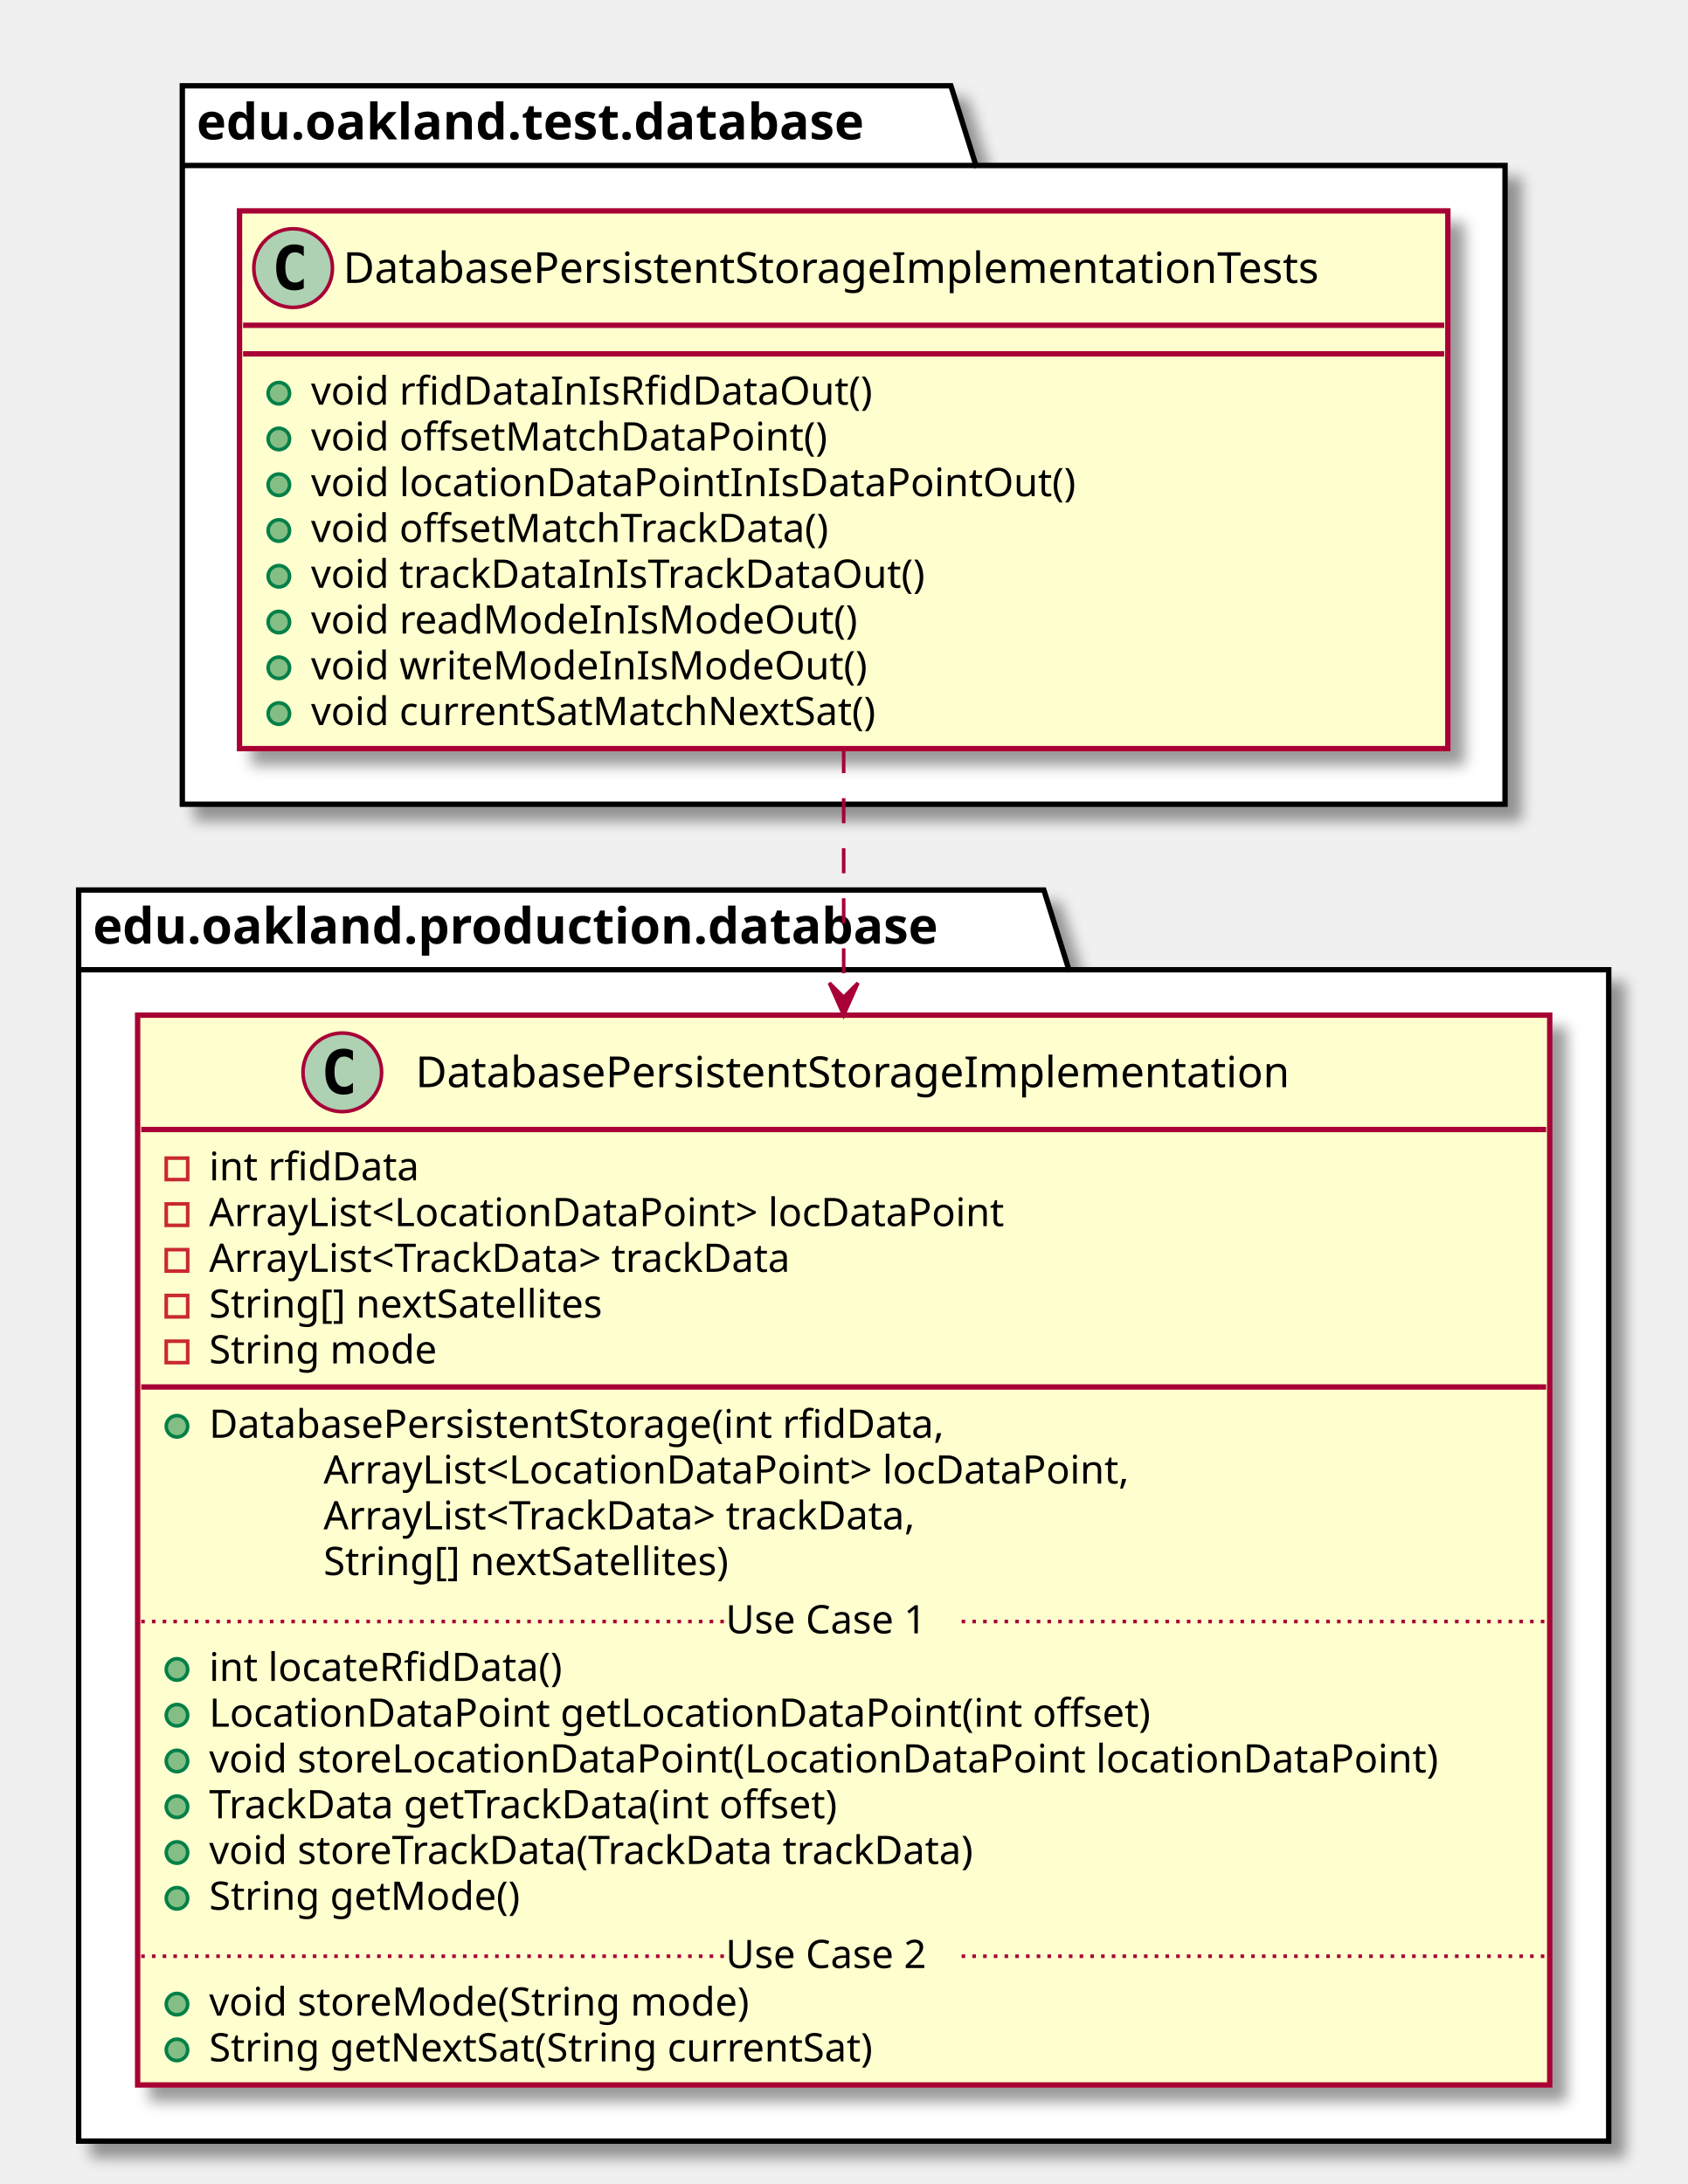
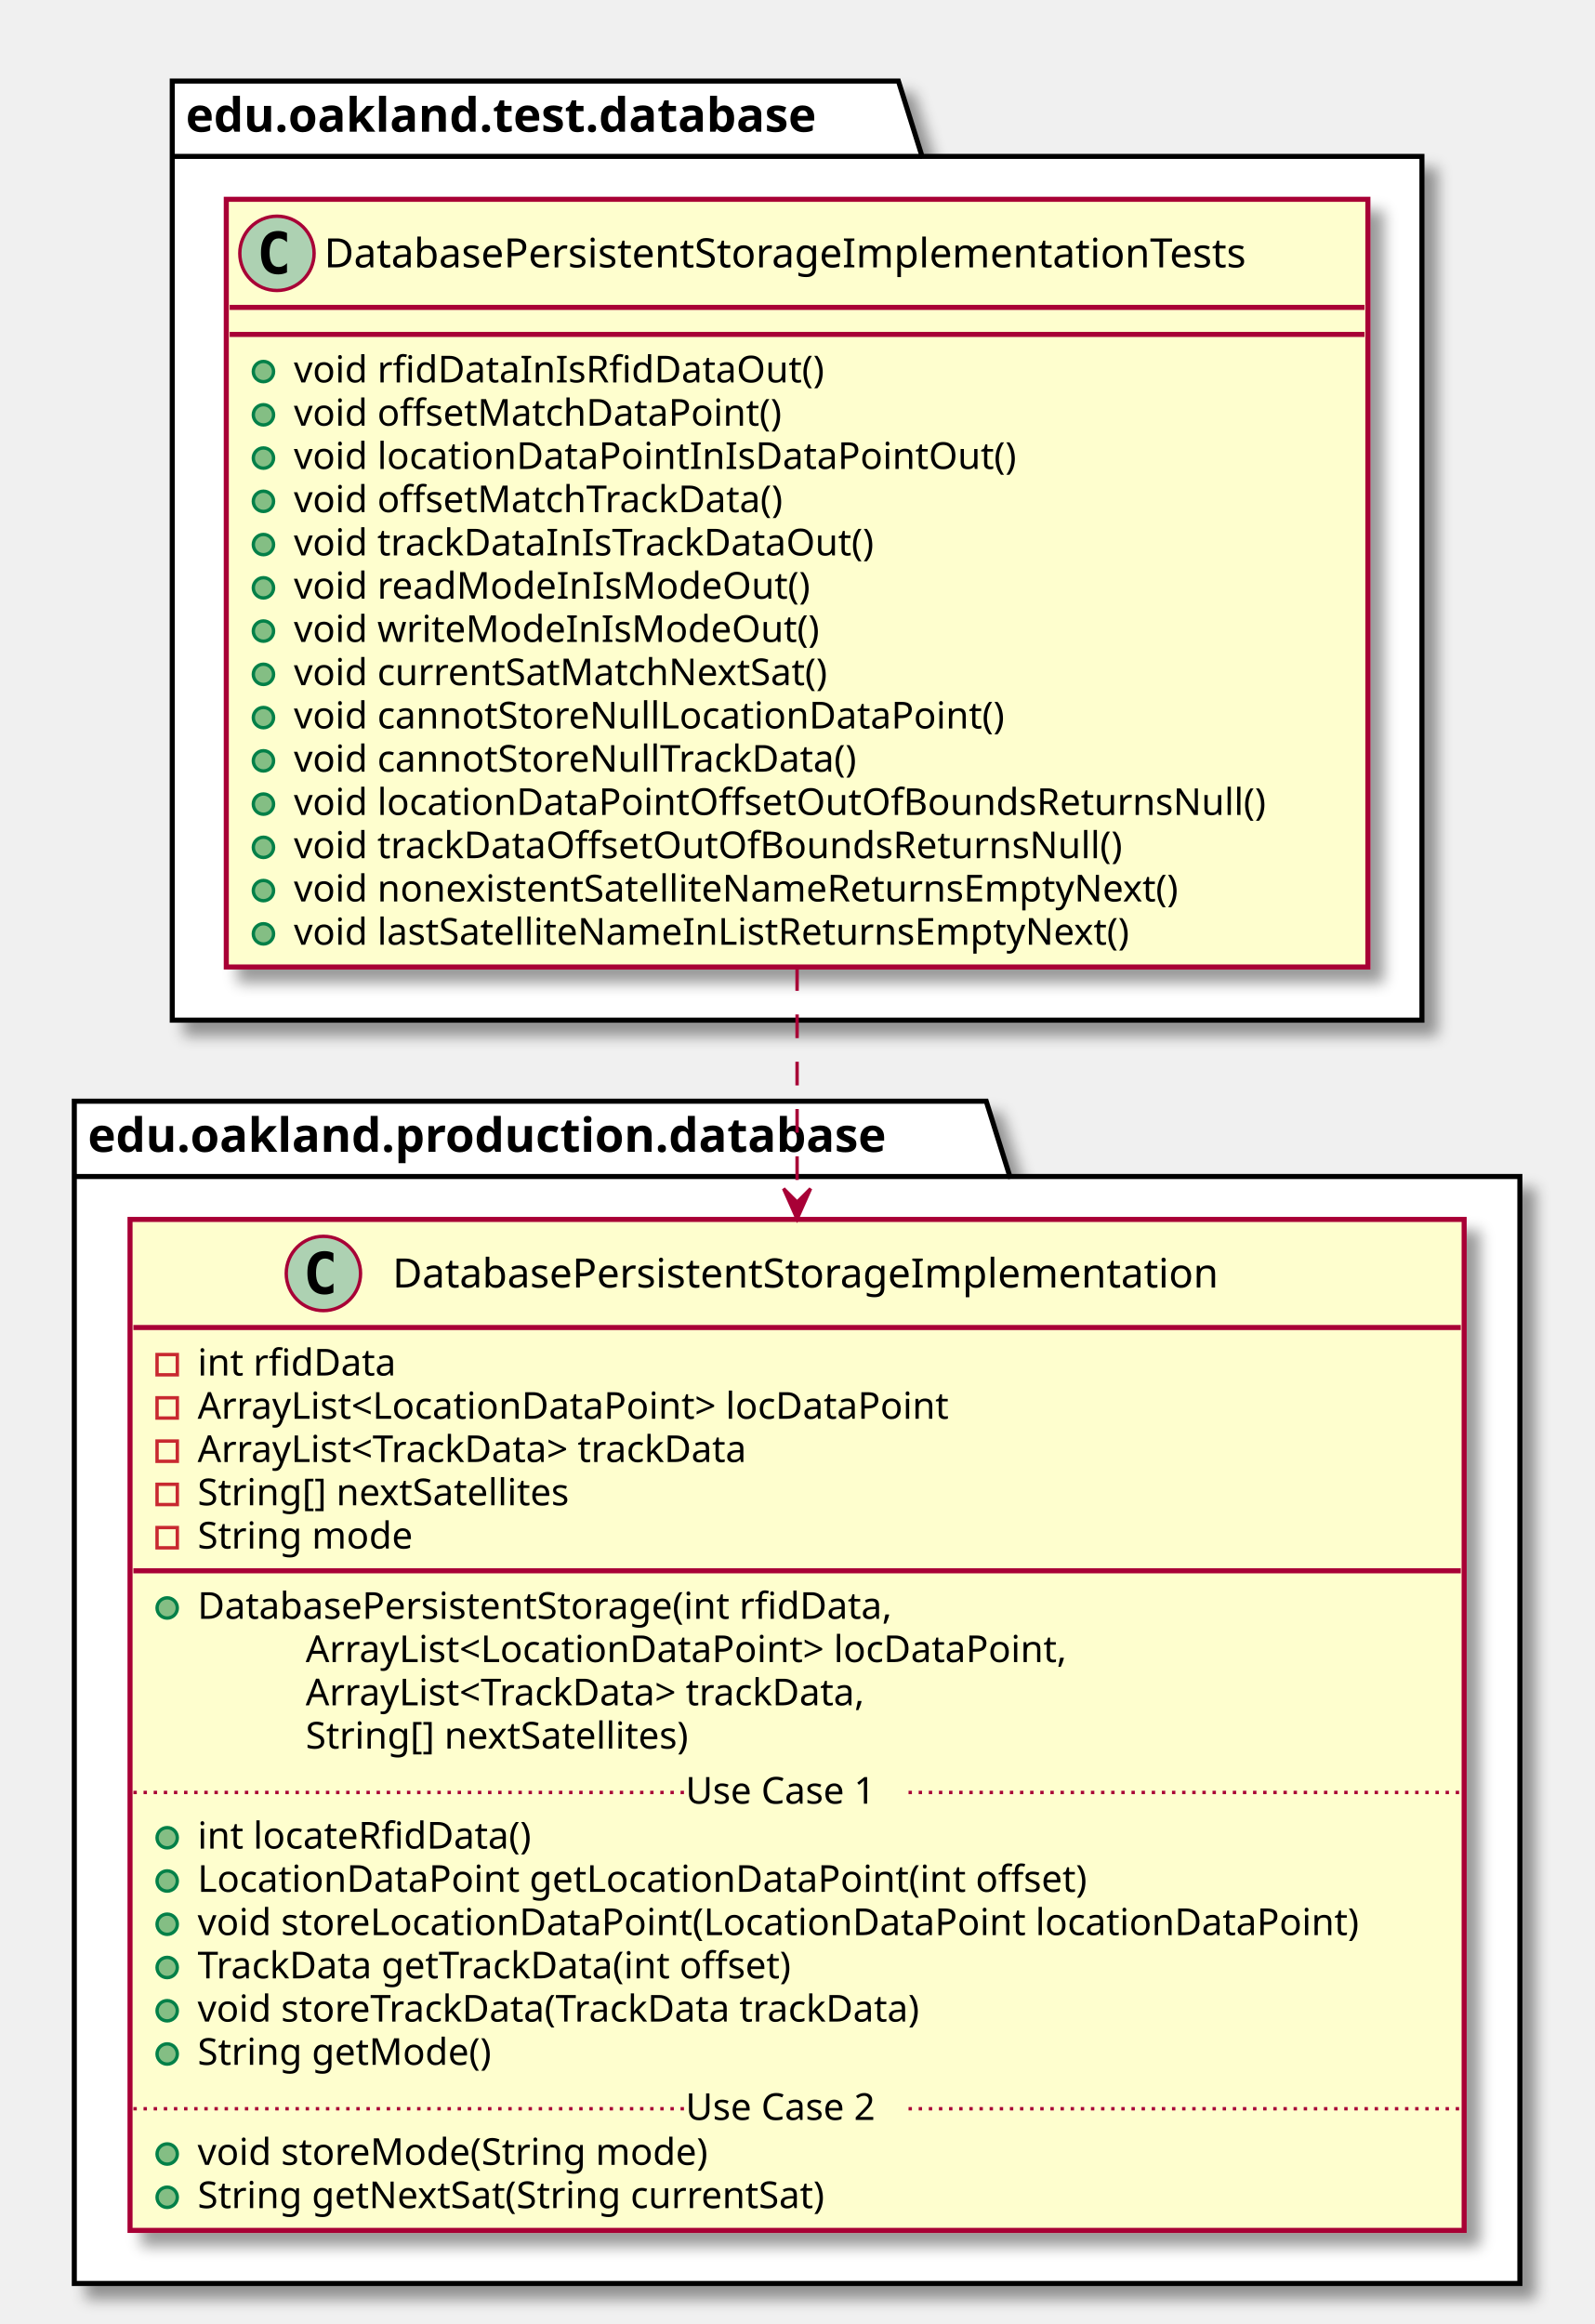
- <svg xmlns="http://www.w3.org/2000/svg" contentScriptType="application/ecmascript" contentStyleType="text/css" height="611px" preserveAspectRatio="none" style="width:472px;height:611px;" version="1.1" viewBox="0 0 472 611" width="472px" zoomAndPan="magnify">
+ <svg xmlns="http://www.w3.org/2000/svg" contentScriptType="application/ecmascript" contentStyleType="text/css" height="688px" preserveAspectRatio="none" style="width:472px;height:688px;" version="1.1" viewBox="0 0 472 688" width="472px" zoomAndPan="magnify">
  <defs>
-     <filter height="300%" id="f5act52hqda72" width="300%" x="-1" y="-1">
+     <filter height="300%" id="f1oft1pf5tgezs" width="300%" x="-1" y="-1">
      <feGaussianBlur result="blurOut" stdDeviation="2.0" />
      <feColorMatrix in="blurOut" result="blurOut2" type="matrix" values="0 0 0 0 0 0 0 0 0 0 0 0 0 0 0 0 0 0 .4 0" />
      <feOffset dx="4.0" dy="4.0" in="blurOut2" result="blurOut3" />
      <feBlend in="SourceGraphic" in2="blurOut3" mode="normal" />
    </filter>
  </defs>
  <g>
-     <polygon fill="#FFFFFF" filter="url(#f5act52hqda72)" points="51,24,266,24,273,46.297,421,46.297,421,225,51,225,51,24" style="stroke: #000000; stroke-width: 1.5;" />
+     <polygon fill="#FFFFFF" filter="url(#f1oft1pf5tgezs)" points="51,24,266,24,273,46.297,421,46.297,421,302,51,302,51,24" style="stroke: #000000; stroke-width: 1.5;" />
    <line style="stroke: #000000; stroke-width: 1.5;" x1="51" x2="273" y1="46.297" y2="46.297" />
    <text fill="#000000" font-family="sans-serif" font-size="14" font-weight="bold" lengthAdjust="spacingAndGlyphs" textLength="209" x="55" y="38.995">edu.oakland.test.database</text>
-     <polygon fill="#FFFFFF" filter="url(#f5act52hqda72)" points="22,249,292,249,299,271.297,450,271.297,450,599,22,599,22,249" style="stroke: #000000; stroke-width: 1.5;" />
-     <line style="stroke: #000000; stroke-width: 1.5;" x1="22" x2="299" y1="271.297" y2="271.297" />
-     <text fill="#000000" font-family="sans-serif" font-size="14" font-weight="bold" lengthAdjust="spacingAndGlyphs" textLength="264" x="26" y="263.995">edu.oakland.production.database</text>
-     <rect fill="#FEFECE" filter="url(#f5act52hqda72)" height="150.438" id="DatabasePersistentStorageImplementationTests" style="stroke: #A80036; stroke-width: 1.5;" width="338" x="67" y="59" />
+     <polygon fill="#FFFFFF" filter="url(#f1oft1pf5tgezs)" points="22,326,292,326,299,348.297,450,348.297,450,676,22,676,22,326" style="stroke: #000000; stroke-width: 1.5;" />
+     <line style="stroke: #000000; stroke-width: 1.5;" x1="22" x2="299" y1="348.297" y2="348.297" />
+     <text fill="#000000" font-family="sans-serif" font-size="14" font-weight="bold" lengthAdjust="spacingAndGlyphs" textLength="264" x="26" y="340.995">edu.oakland.production.database</text>
+     <rect fill="#FEFECE" filter="url(#f1oft1pf5tgezs)" height="227.266" id="DatabasePersistentStorageImplementationTests" style="stroke: #A80036; stroke-width: 1.5;" width="338" x="67" y="59" />
    <ellipse cx="82" cy="75" fill="#ADD1B2" rx="11" ry="11" style="stroke: #A80036; stroke-width: 1.0;" />
    <path d="M84.969,80.641 Q84.391,80.938 83.75,81.078 Q83.109,81.234 82.406,81.234 Q79.906,81.234 78.578,79.594 Q77.266,77.938 77.266,74.812 Q77.266,71.688 78.578,70.031 Q79.906,68.375 82.406,68.375 Q83.109,68.375 83.75,68.531 Q84.406,68.688 84.969,68.984 L84.969,71.703 Q84.344,71.125 83.75,70.859 Q83.156,70.578 82.531,70.578 Q81.188,70.578 80.5,71.656 Q79.812,72.719 79.812,74.812 Q79.812,76.906 80.5,77.984 Q81.188,79.047 82.531,79.047 Q83.156,79.047 83.75,78.781 Q84.344,78.5 84.969,77.922 L84.969,80.641 Z " />
    <text fill="#000000" font-family="sans-serif" font-size="12" lengthAdjust="spacingAndGlyphs" textLength="306" x="96" y="79.154">DatabasePersistentStorageImplementationTests</text>
    <line style="stroke: #A80036; stroke-width: 1.5;" x1="68" x2="404" y1="91" y2="91" />
    <line style="stroke: #A80036; stroke-width: 1.5;" x1="68" x2="404" y1="99" y2="99" />
    <ellipse cx="78" cy="110" fill="#84BE84" rx="3" ry="3" style="stroke: #038048; stroke-width: 1.0;" />
    <text fill="#000000" font-family="sans-serif" font-size="11" lengthAdjust="spacingAndGlyphs" textLength="167" x="87" y="113.21">void rfidDataInIsRfidDataOut()</text>
    <ellipse cx="78" cy="122.805" fill="#84BE84" rx="3" ry="3" style="stroke: #038048; stroke-width: 1.0;" />
    <text fill="#000000" font-family="sans-serif" font-size="11" lengthAdjust="spacingAndGlyphs" textLength="155" x="87" y="126.015">void offsetMatchDataPoint()</text>
    <ellipse cx="78" cy="135.609" fill="#84BE84" rx="3" ry="3" style="stroke: #038048; stroke-width: 1.0;" />
    <text fill="#000000" font-family="sans-serif" font-size="11" lengthAdjust="spacingAndGlyphs" textLength="227" x="87" y="138.82">void locationDataPointInIsDataPointOut()</text>
    <ellipse cx="78" cy="148.414" fill="#84BE84" rx="3" ry="3" style="stroke: #038048; stroke-width: 1.0;" />
    <text fill="#000000" font-family="sans-serif" font-size="11" lengthAdjust="spacingAndGlyphs" textLength="158" x="87" y="151.625">void offsetMatchTrackData()</text>
    <ellipse cx="78" cy="161.219" fill="#84BE84" rx="3" ry="3" style="stroke: #038048; stroke-width: 1.0;" />
    <text fill="#000000" font-family="sans-serif" font-size="11" lengthAdjust="spacingAndGlyphs" textLength="186" x="87" y="164.429">void trackDataInIsTrackDataOut()</text>
    <ellipse cx="78" cy="174.023" fill="#84BE84" rx="3" ry="3" style="stroke: #038048; stroke-width: 1.0;" />
    <text fill="#000000" font-family="sans-serif" font-size="11" lengthAdjust="spacingAndGlyphs" textLength="161" x="87" y="177.234">void readModeInIsModeOut()</text>
    <ellipse cx="78" cy="186.828" fill="#84BE84" rx="3" ry="3" style="stroke: #038048; stroke-width: 1.0;" />
    <text fill="#000000" font-family="sans-serif" font-size="11" lengthAdjust="spacingAndGlyphs" textLength="163" x="87" y="190.039">void writeModeInIsModeOut()</text>
    <ellipse cx="78" cy="199.633" fill="#84BE84" rx="3" ry="3" style="stroke: #038048; stroke-width: 1.0;" />
    <text fill="#000000" font-family="sans-serif" font-size="11" lengthAdjust="spacingAndGlyphs" textLength="172" x="87" y="202.843">void currentSatMatchNextSat()</text>
-     <rect fill="#FEFECE" filter="url(#f5act52hqda72)" height="299.289" id="DatabasePersistentStorageImplementation" style="stroke: #A80036; stroke-width: 1.5;" width="395" x="38.5" y="284" />
-     <ellipse cx="95.75" cy="300" fill="#ADD1B2" rx="11" ry="11" style="stroke: #A80036; stroke-width: 1.0;" />
-     <path d="M98.719,305.641 Q98.141,305.938 97.5,306.078 Q96.859,306.234 96.156,306.234 Q93.656,306.234 92.328,304.594 Q91.016,302.938 91.016,299.812 Q91.016,296.688 92.328,295.031 Q93.656,293.375 96.156,293.375 Q96.859,293.375 97.5,293.531 Q98.156,293.688 98.719,293.984 L98.719,296.703 Q98.094,296.125 97.5,295.859 Q96.906,295.578 96.281,295.578 Q94.938,295.578 94.25,296.656 Q93.562,297.719 93.562,299.812 Q93.562,301.906 94.25,302.984 Q94.938,304.047 96.281,304.047 Q96.906,304.047 97.5,303.781 Q98.094,303.5 98.719,302.922 L98.719,305.641 Z " />
-     <text fill="#000000" font-family="sans-serif" font-size="12" lengthAdjust="spacingAndGlyphs" textLength="272" x="116.25" y="304.154">DatabasePersistentStorageImplementation</text>
-     <line style="stroke: #A80036; stroke-width: 1.5;" x1="39.5" x2="432.5" y1="316" y2="316" />
-     <rect fill="none" height="6" style="stroke: #C82930; stroke-width: 1.0;" width="6" x="46.5" y="324" />
-     <text fill="#000000" font-family="sans-serif" font-size="11" lengthAdjust="spacingAndGlyphs" textLength="63" x="58.5" y="330.21">int rfidData</text>
-     <rect fill="none" height="6" style="stroke: #C82930; stroke-width: 1.0;" width="6" x="46.5" y="336.805" />
-     <text fill="#000000" font-family="sans-serif" font-size="11" lengthAdjust="spacingAndGlyphs" textLength="243" x="58.5" y="343.015">ArrayList&lt;LocationDataPoint&gt; locDataPoint</text>
-     <rect fill="none" height="6" style="stroke: #C82930; stroke-width: 1.0;" width="6" x="46.5" y="349.609" />
-     <text fill="#000000" font-family="sans-serif" font-size="11" lengthAdjust="spacingAndGlyphs" textLength="183" x="58.5" y="355.82">ArrayList&lt;TrackData&gt; trackData</text>
-     <rect fill="none" height="6" style="stroke: #C82930; stroke-width: 1.0;" width="6" x="46.5" y="362.414" />
-     <text fill="#000000" font-family="sans-serif" font-size="11" lengthAdjust="spacingAndGlyphs" textLength="123" x="58.5" y="368.625">String[] nextSatellites</text>
-     <rect fill="none" height="6" style="stroke: #C82930; stroke-width: 1.0;" width="6" x="46.5" y="375.219" />
-     <text fill="#000000" font-family="sans-serif" font-size="11" lengthAdjust="spacingAndGlyphs" textLength="70" x="58.5" y="381.429">String mode</text>
-     <line style="stroke: #A80036; stroke-width: 1.5;" x1="39.5" x2="432.5" y1="388.023" y2="388.023" />
-     <ellipse cx="49.5" cy="399.023" fill="#84BE84" rx="3" ry="3" style="stroke: #038048; stroke-width: 1.0;" />
-     <text fill="#000000" font-family="sans-serif" font-size="11" lengthAdjust="spacingAndGlyphs" textLength="228" x="58.5" y="402.234">DatabasePersistentStorage(int rfidData,</text>
-     <text fill="#000000" font-family="sans-serif" font-size="11" lengthAdjust="spacingAndGlyphs" textLength="247" x="90.5" y="415.039">ArrayList&lt;LocationDataPoint&gt; locDataPoint,</text>
-     <text fill="#000000" font-family="sans-serif" font-size="11" lengthAdjust="spacingAndGlyphs" textLength="187" x="90.5" y="427.843">ArrayList&lt;TrackData&gt; trackData,</text>
-     <text fill="#000000" font-family="sans-serif" font-size="11" lengthAdjust="spacingAndGlyphs" textLength="127" x="90.5" y="440.648">String[] nextSatellites)</text>
-     <ellipse cx="49.5" cy="467.047" fill="#84BE84" rx="3" ry="3" style="stroke: #038048; stroke-width: 1.0;" />
-     <text fill="#000000" font-family="sans-serif" font-size="11" lengthAdjust="spacingAndGlyphs" textLength="107" x="58.5" y="470.257">int locateRfidData()</text>
-     <ellipse cx="49.5" cy="479.852" fill="#84BE84" rx="3" ry="3" style="stroke: #038048; stroke-width: 1.0;" />
-     <text fill="#000000" font-family="sans-serif" font-size="11" lengthAdjust="spacingAndGlyphs" textLength="283" x="58.5" y="483.062">LocationDataPoint getLocationDataPoint(int offset)</text>
-     <ellipse cx="49.5" cy="492.656" fill="#84BE84" rx="3" ry="3" style="stroke: #038048; stroke-width: 1.0;" />
-     <text fill="#000000" font-family="sans-serif" font-size="11" lengthAdjust="spacingAndGlyphs" textLength="369" x="58.5" y="495.867">void storeLocationDataPoint(LocationDataPoint locationDataPoint)</text>
-     <ellipse cx="49.5" cy="505.461" fill="#84BE84" rx="3" ry="3" style="stroke: #038048; stroke-width: 1.0;" />
-     <text fill="#000000" font-family="sans-serif" font-size="11" lengthAdjust="spacingAndGlyphs" textLength="195" x="58.5" y="508.671">TrackData getTrackData(int offset)</text>
-     <ellipse cx="49.5" cy="518.266" fill="#84BE84" rx="3" ry="3" style="stroke: #038048; stroke-width: 1.0;" />
-     <text fill="#000000" font-family="sans-serif" font-size="11" lengthAdjust="spacingAndGlyphs" textLength="237" x="58.5" y="521.476">void storeTrackData(TrackData trackData)</text>
-     <ellipse cx="49.5" cy="531.07" fill="#84BE84" rx="3" ry="3" style="stroke: #038048; stroke-width: 1.0;" />
-     <text fill="#000000" font-family="sans-serif" font-size="11" lengthAdjust="spacingAndGlyphs" textLength="94" x="58.5" y="534.281">String getMode()</text>
-     <line style="stroke: #A80036; stroke-width: 1.0; stroke-dasharray: 1.0,2.0;" x1="39.5" x2="203" y1="453.644" y2="453.644" />
-     <text fill="#000000" font-family="sans-serif" font-size="11" lengthAdjust="spacingAndGlyphs" textLength="66" x="203" y="456.953">Use Case 1</text>
-     <line style="stroke: #A80036; stroke-width: 1.0; stroke-dasharray: 1.0,2.0;" x1="269" x2="432.5" y1="453.644" y2="453.644" />
-     <ellipse cx="49.5" cy="560.68" fill="#84BE84" rx="3" ry="3" style="stroke: #038048; stroke-width: 1.0;" />
-     <text fill="#000000" font-family="sans-serif" font-size="11" lengthAdjust="spacingAndGlyphs" textLength="165" x="58.5" y="563.89">void storeMode(String mode)</text>
-     <ellipse cx="49.5" cy="573.484" fill="#84BE84" rx="3" ry="3" style="stroke: #038048; stroke-width: 1.0;" />
-     <text fill="#000000" font-family="sans-serif" font-size="11" lengthAdjust="spacingAndGlyphs" textLength="206" x="58.5" y="576.695">String getNextSat(String currentSat)</text>
-     <line style="stroke: #A80036; stroke-width: 1.0; stroke-dasharray: 1.0,2.0;" x1="39.5" x2="203" y1="547.277" y2="547.277" />
-     <text fill="#000000" font-family="sans-serif" font-size="11" lengthAdjust="spacingAndGlyphs" textLength="66" x="203" y="550.585">Use Case 2</text>
-     <line style="stroke: #A80036; stroke-width: 1.0; stroke-dasharray: 1.0,2.0;" x1="269" x2="432.5" y1="547.277" y2="547.277" />
-     <path d="M236,209.3 C236,230.59 236,254.62 236,278.83 " fill="none" id="DatabasePersistentStorageImplementationTests-&gt;DatabasePersistentStorageImplementation" style="stroke: #A80036; stroke-width: 1.0; stroke-dasharray: 7.0,7.0;" />
-     <polygon fill="#A80036" points="236,284,240,275,236,279,232,275,236,284" style="stroke: #A80036; stroke-width: 1.0;" />
+     <ellipse cx="78" cy="212.438" fill="#84BE84" rx="3" ry="3" style="stroke: #038048; stroke-width: 1.0;" />
+     <text fill="#000000" font-family="sans-serif" font-size="11" lengthAdjust="spacingAndGlyphs" textLength="226" x="87" y="215.648">void cannotStoreNullLocationDataPoint()</text>
+     <ellipse cx="78" cy="225.242" fill="#84BE84" rx="3" ry="3" style="stroke: #038048; stroke-width: 1.0;" />
+     <text fill="#000000" font-family="sans-serif" font-size="11" lengthAdjust="spacingAndGlyphs" textLength="182" x="87" y="228.453">void cannotStoreNullTrackData()</text>
+     <ellipse cx="78" cy="238.047" fill="#84BE84" rx="3" ry="3" style="stroke: #038048; stroke-width: 1.0;" />
+     <text fill="#000000" font-family="sans-serif" font-size="11" lengthAdjust="spacingAndGlyphs" textLength="309" x="87" y="241.257">void locationDataPointOffsetOutOfBoundsReturnsNull()</text>
+     <ellipse cx="78" cy="250.852" fill="#84BE84" rx="3" ry="3" style="stroke: #038048; stroke-width: 1.0;" />
+     <text fill="#000000" font-family="sans-serif" font-size="11" lengthAdjust="spacingAndGlyphs" textLength="265" x="87" y="254.062">void trackDataOffsetOutOfBoundsReturnsNull()</text>
+     <ellipse cx="78" cy="263.656" fill="#84BE84" rx="3" ry="3" style="stroke: #038048; stroke-width: 1.0;" />
+     <text fill="#000000" font-family="sans-serif" font-size="11" lengthAdjust="spacingAndGlyphs" textLength="284" x="87" y="266.867">void nonexistentSatelliteNameReturnsEmptyNext()</text>
+     <ellipse cx="78" cy="276.461" fill="#84BE84" rx="3" ry="3" style="stroke: #038048; stroke-width: 1.0;" />
+     <text fill="#000000" font-family="sans-serif" font-size="11" lengthAdjust="spacingAndGlyphs" textLength="269" x="87" y="279.671">void lastSatelliteNameInListReturnsEmptyNext()</text>
+     <rect fill="#FEFECE" filter="url(#f1oft1pf5tgezs)" height="299.289" id="DatabasePersistentStorageImplementation" style="stroke: #A80036; stroke-width: 1.5;" width="395" x="38.5" y="361" />
+     <ellipse cx="95.75" cy="377" fill="#ADD1B2" rx="11" ry="11" style="stroke: #A80036; stroke-width: 1.0;" />
+     <path d="M98.719,382.641 Q98.141,382.938 97.5,383.078 Q96.859,383.234 96.156,383.234 Q93.656,383.234 92.328,381.594 Q91.016,379.938 91.016,376.812 Q91.016,373.688 92.328,372.031 Q93.656,370.375 96.156,370.375 Q96.859,370.375 97.5,370.531 Q98.156,370.688 98.719,370.984 L98.719,373.703 Q98.094,373.125 97.5,372.859 Q96.906,372.578 96.281,372.578 Q94.938,372.578 94.25,373.656 Q93.562,374.719 93.562,376.812 Q93.562,378.906 94.25,379.984 Q94.938,381.047 96.281,381.047 Q96.906,381.047 97.5,380.781 Q98.094,380.5 98.719,379.922 L98.719,382.641 Z " />
+     <text fill="#000000" font-family="sans-serif" font-size="12" lengthAdjust="spacingAndGlyphs" textLength="272" x="116.25" y="381.154">DatabasePersistentStorageImplementation</text>
+     <line style="stroke: #A80036; stroke-width: 1.5;" x1="39.5" x2="432.5" y1="393" y2="393" />
+     <rect fill="none" height="6" style="stroke: #C82930; stroke-width: 1.0;" width="6" x="46.5" y="401" />
+     <text fill="#000000" font-family="sans-serif" font-size="11" lengthAdjust="spacingAndGlyphs" textLength="63" x="58.5" y="407.21">int rfidData</text>
+     <rect fill="none" height="6" style="stroke: #C82930; stroke-width: 1.0;" width="6" x="46.5" y="413.805" />
+     <text fill="#000000" font-family="sans-serif" font-size="11" lengthAdjust="spacingAndGlyphs" textLength="243" x="58.5" y="420.015">ArrayList&lt;LocationDataPoint&gt; locDataPoint</text>
+     <rect fill="none" height="6" style="stroke: #C82930; stroke-width: 1.0;" width="6" x="46.5" y="426.609" />
+     <text fill="#000000" font-family="sans-serif" font-size="11" lengthAdjust="spacingAndGlyphs" textLength="183" x="58.5" y="432.82">ArrayList&lt;TrackData&gt; trackData</text>
+     <rect fill="none" height="6" style="stroke: #C82930; stroke-width: 1.0;" width="6" x="46.5" y="439.414" />
+     <text fill="#000000" font-family="sans-serif" font-size="11" lengthAdjust="spacingAndGlyphs" textLength="123" x="58.5" y="445.625">String[] nextSatellites</text>
+     <rect fill="none" height="6" style="stroke: #C82930; stroke-width: 1.0;" width="6" x="46.5" y="452.219" />
+     <text fill="#000000" font-family="sans-serif" font-size="11" lengthAdjust="spacingAndGlyphs" textLength="70" x="58.5" y="458.429">String mode</text>
+     <line style="stroke: #A80036; stroke-width: 1.5;" x1="39.5" x2="432.5" y1="465.023" y2="465.023" />
+     <ellipse cx="49.5" cy="476.023" fill="#84BE84" rx="3" ry="3" style="stroke: #038048; stroke-width: 1.0;" />
+     <text fill="#000000" font-family="sans-serif" font-size="11" lengthAdjust="spacingAndGlyphs" textLength="228" x="58.5" y="479.234">DatabasePersistentStorage(int rfidData,</text>
+     <text fill="#000000" font-family="sans-serif" font-size="11" lengthAdjust="spacingAndGlyphs" textLength="247" x="90.5" y="492.039">ArrayList&lt;LocationDataPoint&gt; locDataPoint,</text>
+     <text fill="#000000" font-family="sans-serif" font-size="11" lengthAdjust="spacingAndGlyphs" textLength="187" x="90.5" y="504.843">ArrayList&lt;TrackData&gt; trackData,</text>
+     <text fill="#000000" font-family="sans-serif" font-size="11" lengthAdjust="spacingAndGlyphs" textLength="127" x="90.5" y="517.648">String[] nextSatellites)</text>
+     <ellipse cx="49.5" cy="544.047" fill="#84BE84" rx="3" ry="3" style="stroke: #038048; stroke-width: 1.0;" />
+     <text fill="#000000" font-family="sans-serif" font-size="11" lengthAdjust="spacingAndGlyphs" textLength="107" x="58.5" y="547.257">int locateRfidData()</text>
+     <ellipse cx="49.5" cy="556.852" fill="#84BE84" rx="3" ry="3" style="stroke: #038048; stroke-width: 1.0;" />
+     <text fill="#000000" font-family="sans-serif" font-size="11" lengthAdjust="spacingAndGlyphs" textLength="283" x="58.5" y="560.062">LocationDataPoint getLocationDataPoint(int offset)</text>
+     <ellipse cx="49.5" cy="569.656" fill="#84BE84" rx="3" ry="3" style="stroke: #038048; stroke-width: 1.0;" />
+     <text fill="#000000" font-family="sans-serif" font-size="11" lengthAdjust="spacingAndGlyphs" textLength="369" x="58.5" y="572.867">void storeLocationDataPoint(LocationDataPoint locationDataPoint)</text>
+     <ellipse cx="49.5" cy="582.461" fill="#84BE84" rx="3" ry="3" style="stroke: #038048; stroke-width: 1.0;" />
+     <text fill="#000000" font-family="sans-serif" font-size="11" lengthAdjust="spacingAndGlyphs" textLength="195" x="58.5" y="585.671">TrackData getTrackData(int offset)</text>
+     <ellipse cx="49.5" cy="595.266" fill="#84BE84" rx="3" ry="3" style="stroke: #038048; stroke-width: 1.0;" />
+     <text fill="#000000" font-family="sans-serif" font-size="11" lengthAdjust="spacingAndGlyphs" textLength="237" x="58.5" y="598.476">void storeTrackData(TrackData trackData)</text>
+     <ellipse cx="49.5" cy="608.07" fill="#84BE84" rx="3" ry="3" style="stroke: #038048; stroke-width: 1.0;" />
+     <text fill="#000000" font-family="sans-serif" font-size="11" lengthAdjust="spacingAndGlyphs" textLength="94" x="58.5" y="611.281">String getMode()</text>
+     <line style="stroke: #A80036; stroke-width: 1.0; stroke-dasharray: 1.0,2.0;" x1="39.5" x2="203" y1="530.644" y2="530.644" />
+     <text fill="#000000" font-family="sans-serif" font-size="11" lengthAdjust="spacingAndGlyphs" textLength="66" x="203" y="533.953">Use Case 1</text>
+     <line style="stroke: #A80036; stroke-width: 1.0; stroke-dasharray: 1.0,2.0;" x1="269" x2="432.5" y1="530.644" y2="530.644" />
+     <ellipse cx="49.5" cy="637.68" fill="#84BE84" rx="3" ry="3" style="stroke: #038048; stroke-width: 1.0;" />
+     <text fill="#000000" font-family="sans-serif" font-size="11" lengthAdjust="spacingAndGlyphs" textLength="165" x="58.5" y="640.89">void storeMode(String mode)</text>
+     <ellipse cx="49.5" cy="650.484" fill="#84BE84" rx="3" ry="3" style="stroke: #038048; stroke-width: 1.0;" />
+     <text fill="#000000" font-family="sans-serif" font-size="11" lengthAdjust="spacingAndGlyphs" textLength="206" x="58.5" y="653.695">String getNextSat(String currentSat)</text>
+     <line style="stroke: #A80036; stroke-width: 1.0; stroke-dasharray: 1.0,2.0;" x1="39.5" x2="203" y1="624.277" y2="624.277" />
+     <text fill="#000000" font-family="sans-serif" font-size="11" lengthAdjust="spacingAndGlyphs" textLength="66" x="203" y="627.585">Use Case 2</text>
+     <line style="stroke: #A80036; stroke-width: 1.0; stroke-dasharray: 1.0,2.0;" x1="269" x2="432.5" y1="624.277" y2="624.277" />
+     <path d="M236,286.32 C236,308.56 236,332.26 236,355.59 " fill="none" id="DatabasePersistentStorageImplementationTests-&gt;DatabasePersistentStorageImplementation" style="stroke: #A80036; stroke-width: 1.0; stroke-dasharray: 7.0,7.0;" />
+     <polygon fill="#A80036" points="236,360.88,240,351.88,236,355.88,232,351.88,236,360.88" style="stroke: #A80036; stroke-width: 1.0;" />
  </g>
</svg>
